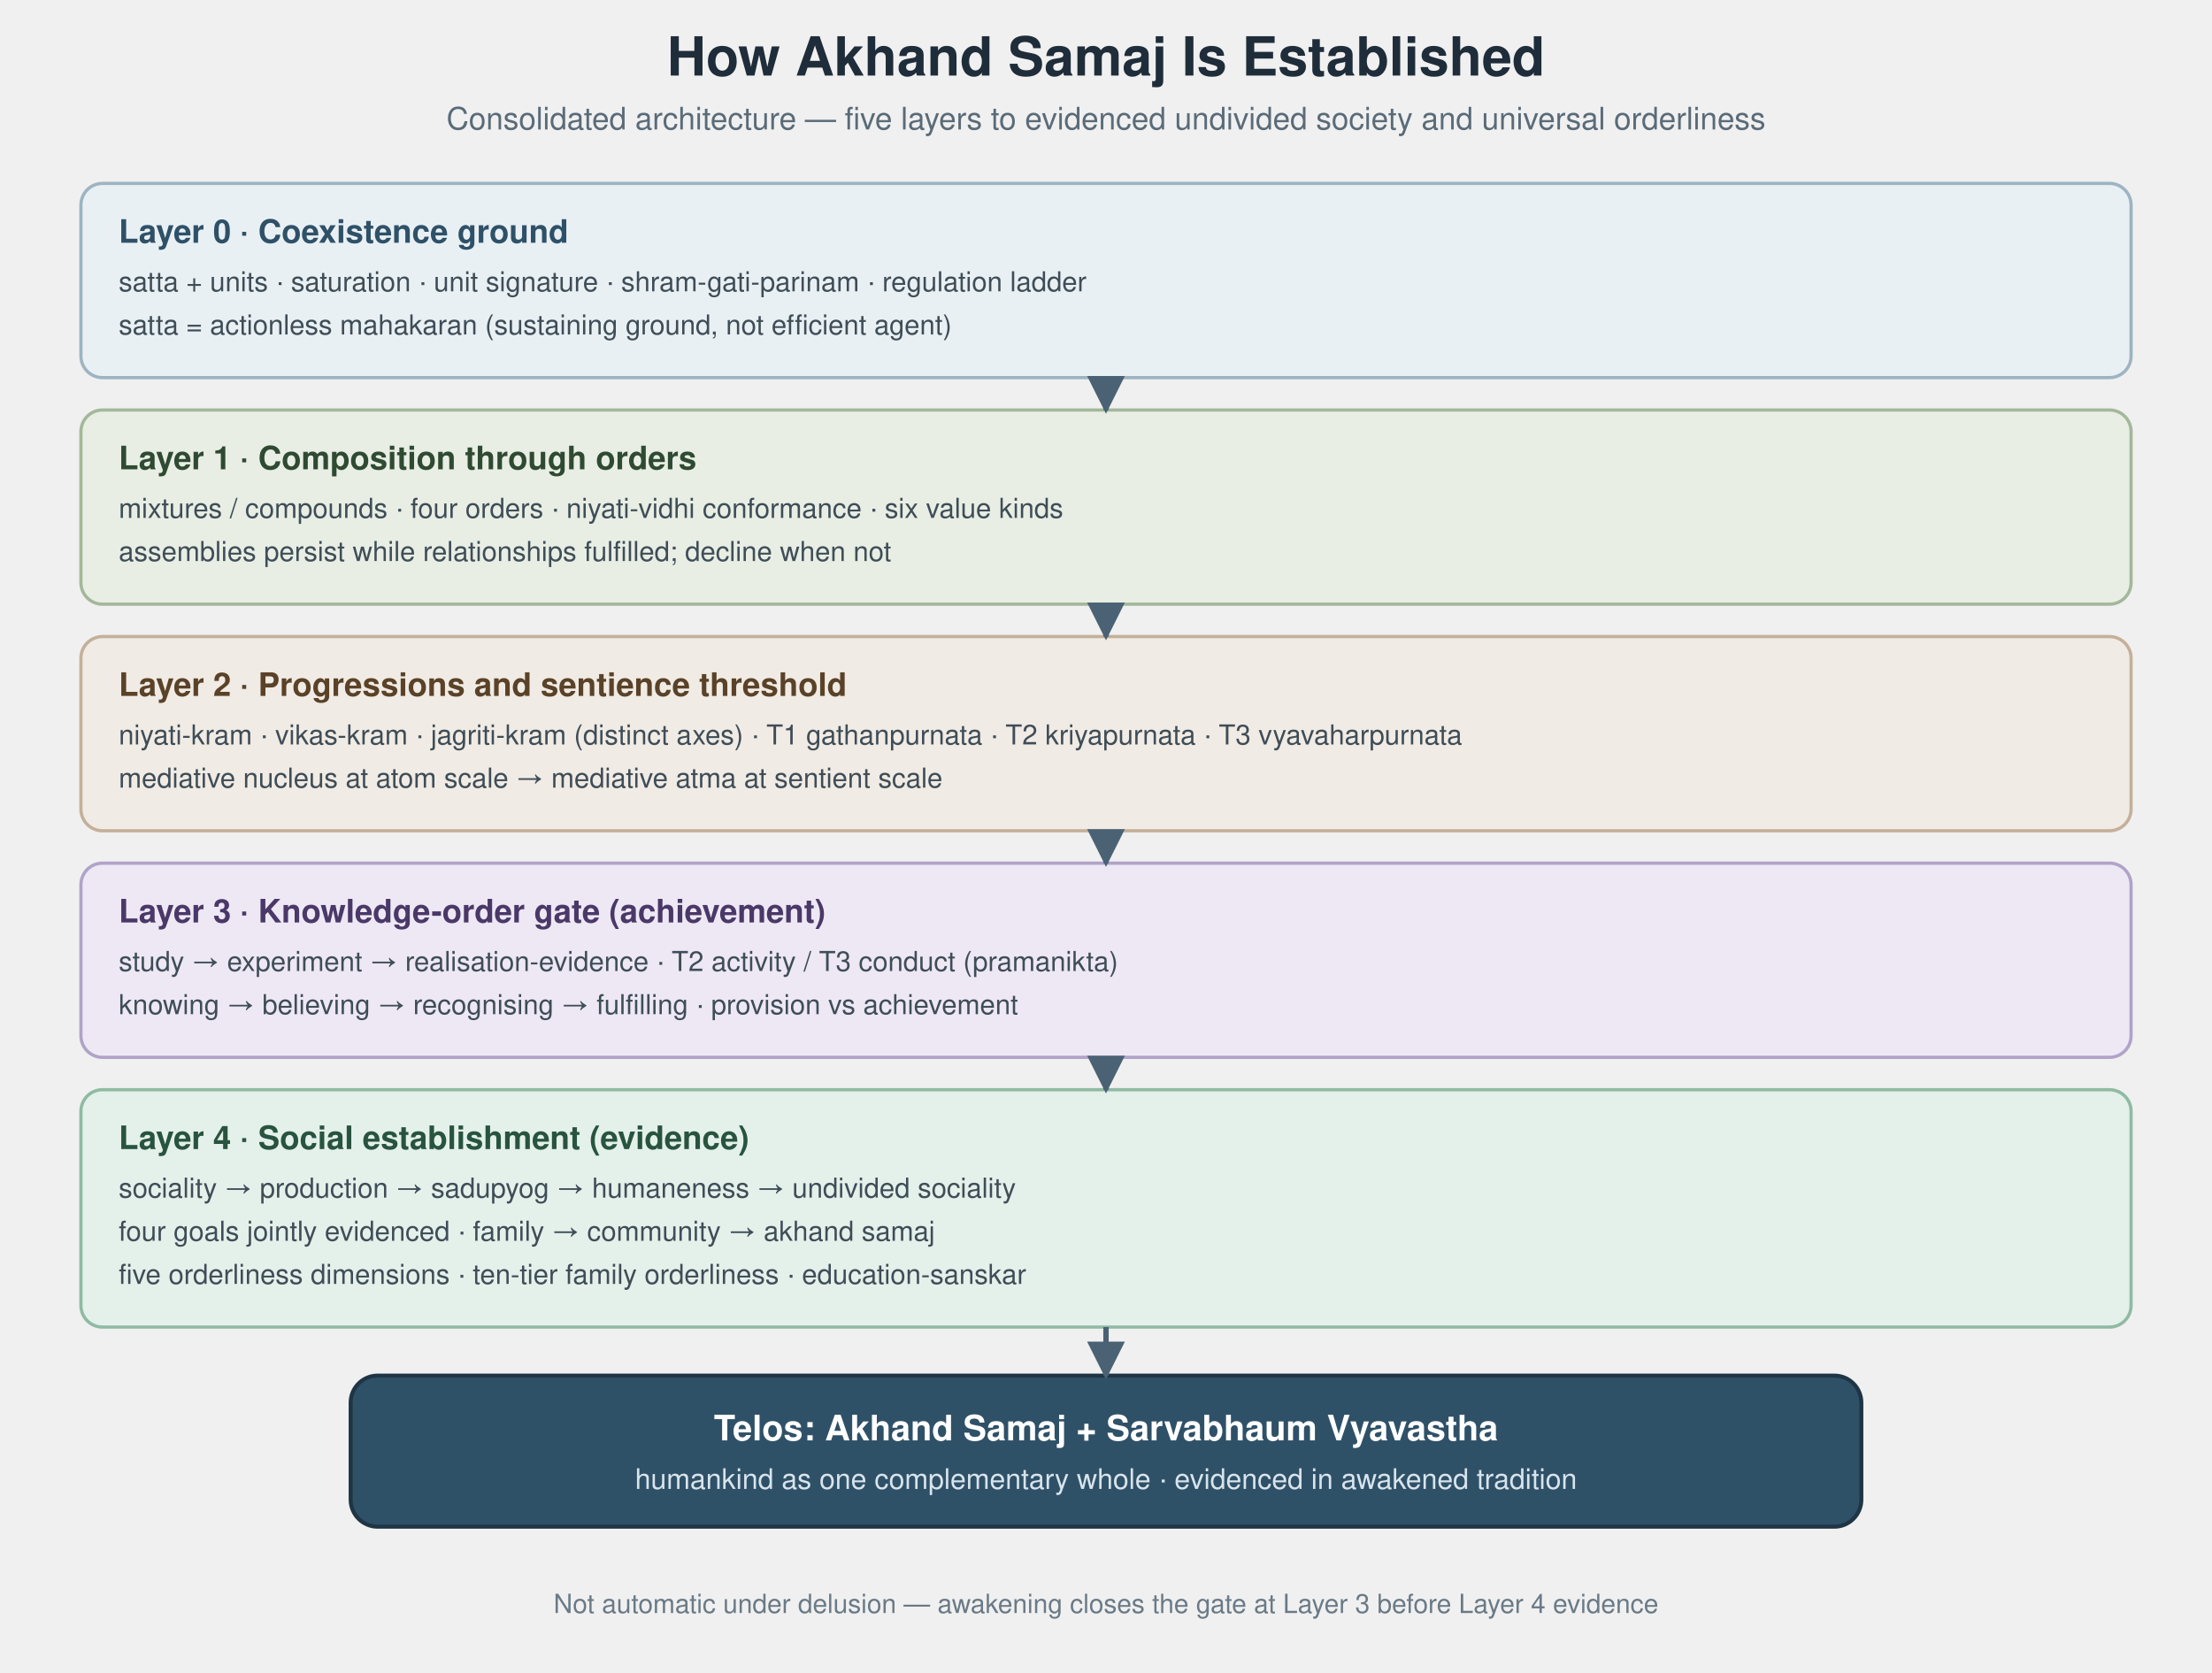
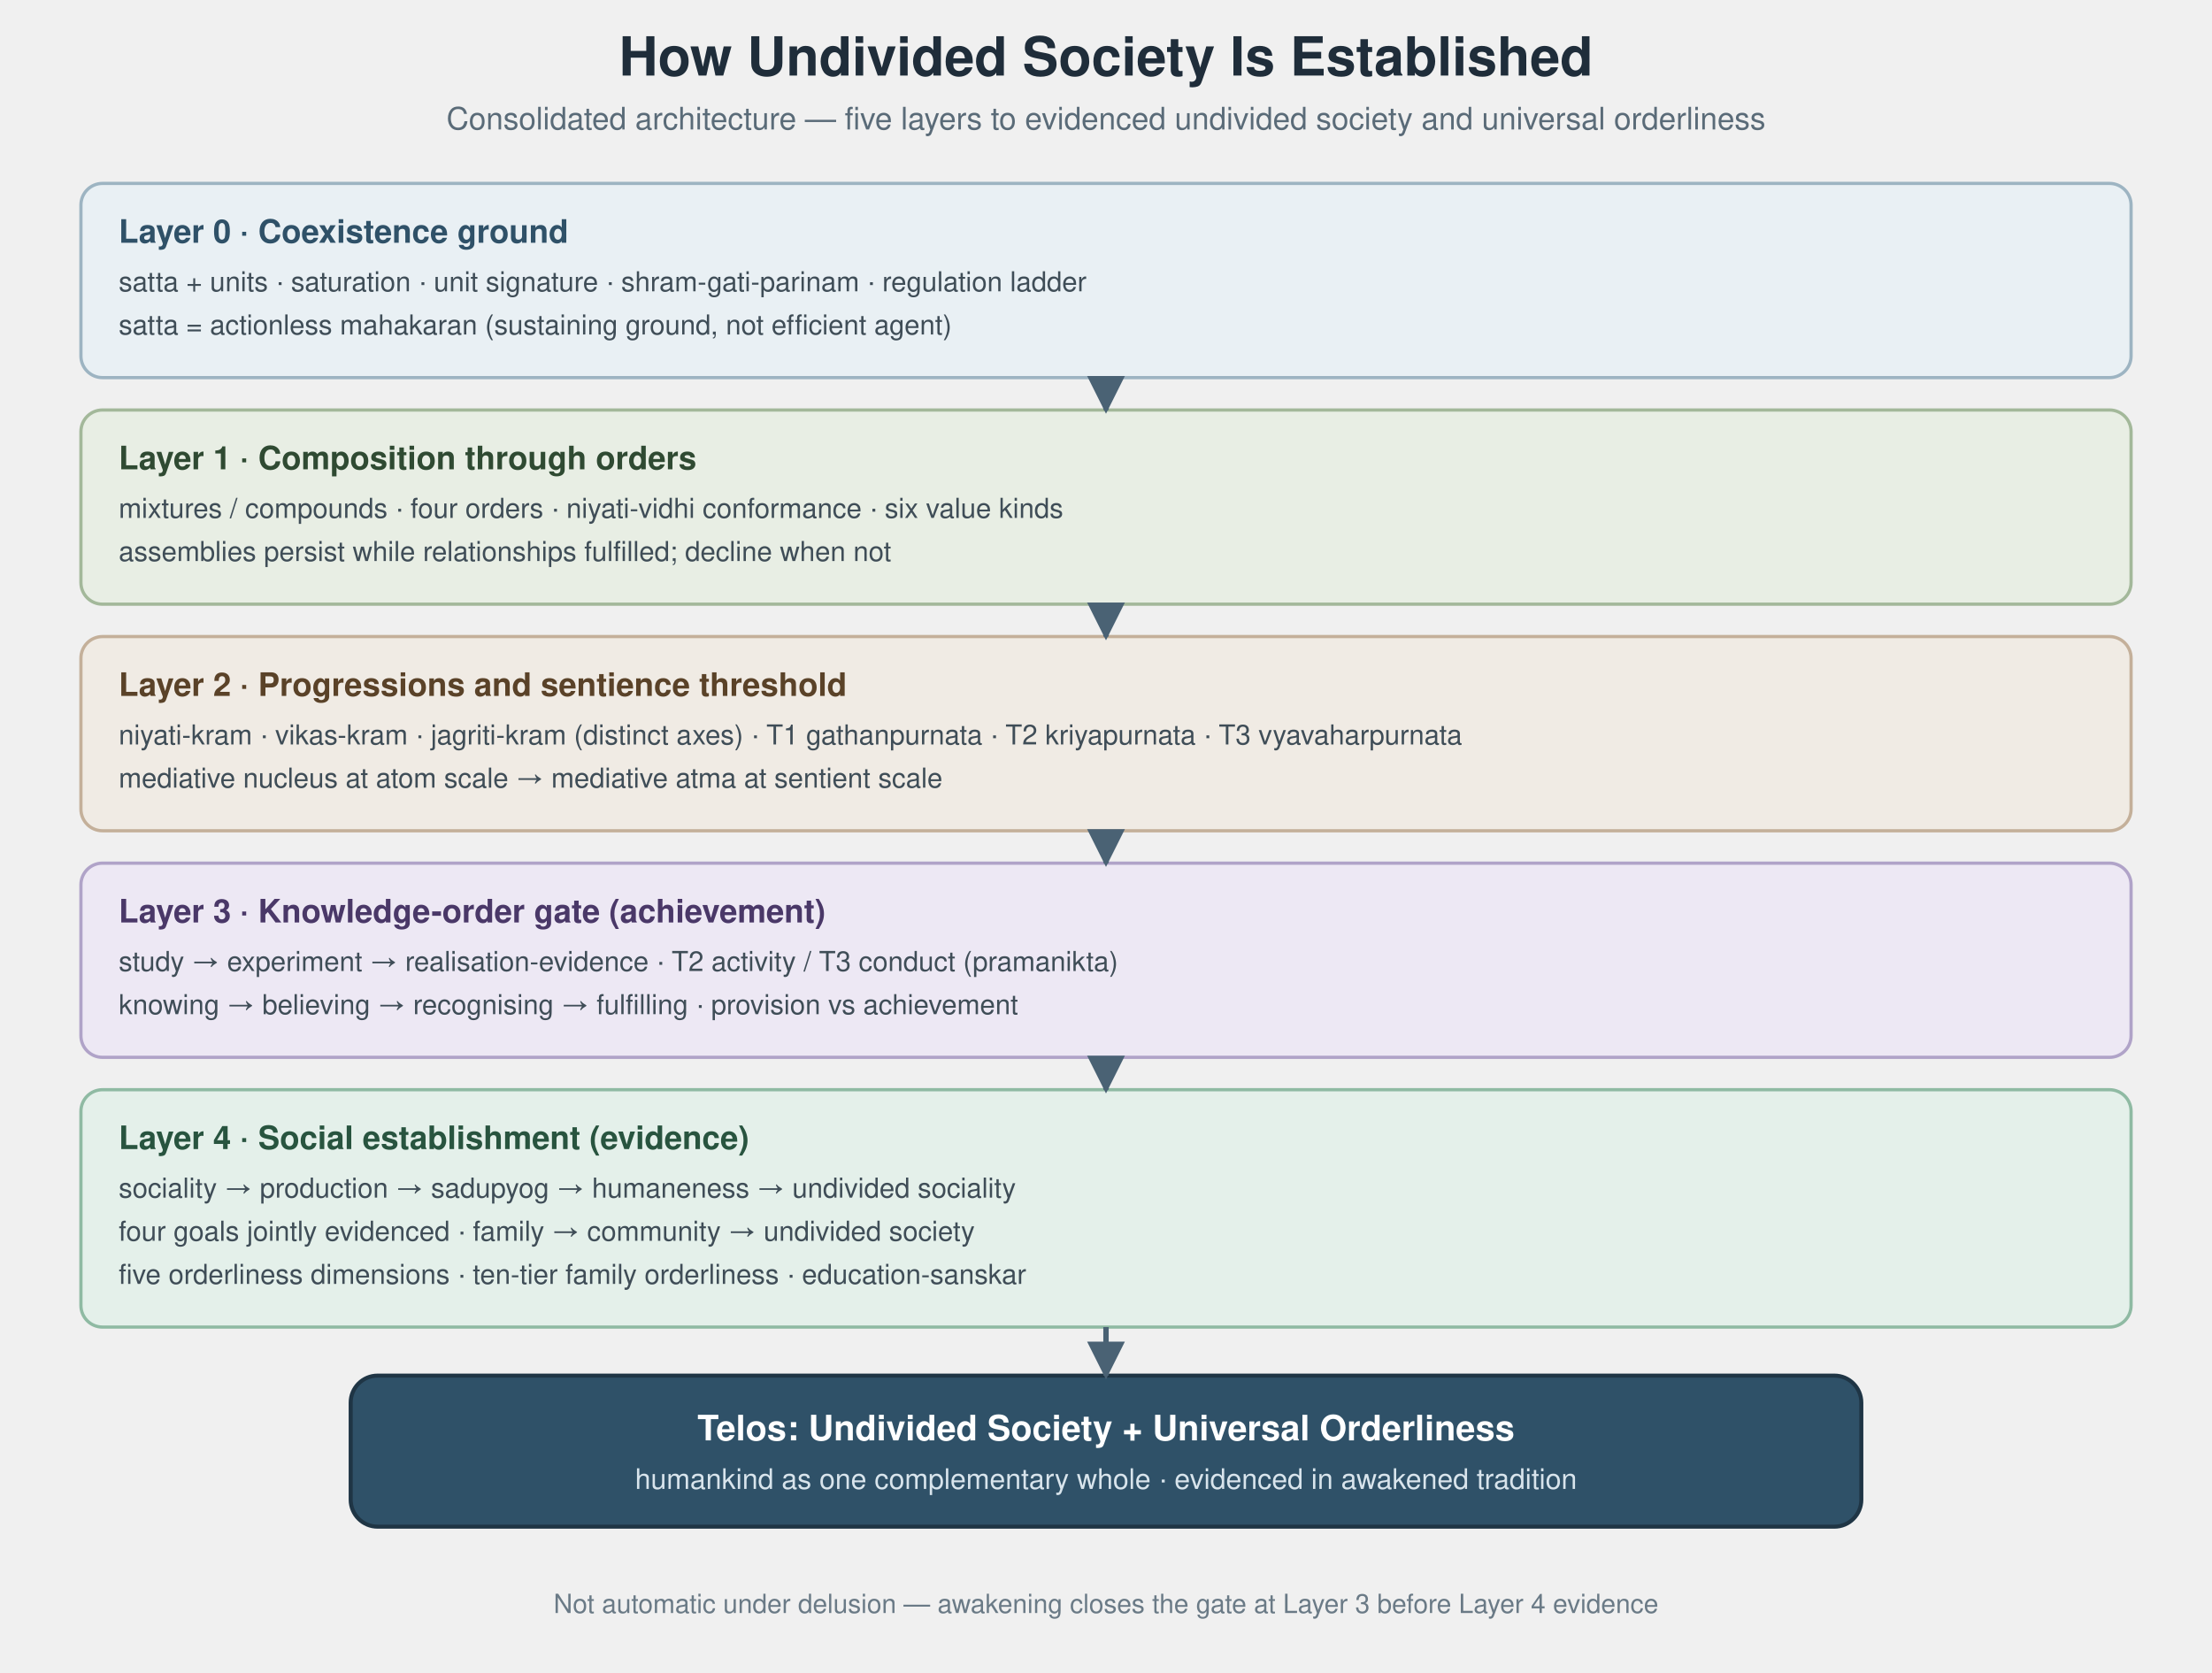
<svg xmlns="http://www.w3.org/2000/svg" width="820" height="620" viewBox="0 0 820 620" role="img" font-family="Helvetica, Arial, sans-serif">
  <defs>
    <marker id="arr" viewBox="0 0 10 10" refX="9" refY="5" markerWidth="7" markerHeight="7" orient="auto-start-reverse">
      <path d="M0,0 L10,5 L0,10 z" fill="#4A6274" />
    </marker>
  </defs>
-   <text x="410" y="28" text-anchor="middle" font-size="20" font-weight="700" fill="#1F2D3A">How Akhand Samaj Is Established</text>
+   <text x="410" y="28" text-anchor="middle" font-size="20" font-weight="700" fill="#1F2D3A">How Undivided Society Is Established</text>
  <text x="410" y="48" text-anchor="middle" font-size="11.5" fill="#5A6B78">Consolidated architecture — five layers to evidenced undivided society and universal orderliness</text>
  <rect x="30" y="68" width="760" height="72" rx="8" fill="#E9F0F4" stroke="#9DB4C2" stroke-width="1.2" />
  <text x="44" y="90" font-size="12" font-weight="700" fill="#2F5168">Layer 0 · Coexistence ground</text>
  <text x="44" y="108" font-size="10.2" fill="#3F4D57">satta + units · saturation · unit signature · shram-gati-parinam · regulation ladder</text>
  <text x="44" y="124" font-size="10.2" fill="#3F4D57">satta = actionless mahakaran (sustaining ground, not efficient agent)</text>
  <rect x="30" y="152" width="760" height="72" rx="8" fill="#E8EEE4" stroke="#A3B89A" stroke-width="1.2" />
  <text x="44" y="174" font-size="12" font-weight="700" fill="#2F4A32">Layer 1 · Composition through orders</text>
  <text x="44" y="192" font-size="10.2" fill="#3F4D57">mixtures / compounds · four orders · niyati-vidhi conformance · six value kinds</text>
  <text x="44" y="208" font-size="10.2" fill="#3F4D57">assemblies persist while relationships fulfilled; decline when not</text>
  <rect x="30" y="236" width="760" height="72" rx="8" fill="#F0EBE4" stroke="#C4B09A" stroke-width="1.2" />
  <text x="44" y="258" font-size="12" font-weight="700" fill="#5A4228">Layer 2 · Progressions and sentience threshold</text>
  <text x="44" y="276" font-size="10.2" fill="#3F4D57">niyati-kram · vikas-kram · jagriti-kram (distinct axes) · T1 gathanpurnata · T2 kriyapurnata · T3 vyavaharpurnata</text>
  <text x="44" y="292" font-size="10.2" fill="#3F4D57">mediative nucleus at atom scale → mediative atma at sentient scale</text>
  <rect x="30" y="320" width="760" height="72" rx="8" fill="#EDE8F4" stroke="#B0A3C8" stroke-width="1.2" />
  <text x="44" y="342" font-size="12" font-weight="700" fill="#4A3868">Layer 3 · Knowledge-order gate (achievement)</text>
  <text x="44" y="360" font-size="10.2" fill="#3F4D57">study → experiment → realisation-evidence · T2 activity / T3 conduct (pramanikta)</text>
  <text x="44" y="376" font-size="10.2" fill="#3F4D57">knowing → believing → recognising → fulfilling · provision vs achievement</text>
  <rect x="30" y="404" width="760" height="88" rx="8" fill="#E4F0EA" stroke="#8FBAA3" stroke-width="1.2" />
  <text x="44" y="426" font-size="12" font-weight="700" fill="#28543F">Layer 4 · Social establishment (evidence)</text>
  <text x="44" y="444" font-size="10.2" fill="#3F4D57">sociality → production → sadupyog → humaneness → undivided sociality</text>
-   <text x="44" y="460" font-size="10.2" fill="#3F4D57">four goals jointly evidenced · family → community → akhand samaj</text>
+   <text x="44" y="460" font-size="10.2" fill="#3F4D57">four goals jointly evidenced · family → community → undivided society</text>
  <text x="44" y="476" font-size="10.2" fill="#3F4D57">five orderliness dimensions · ten-tier family orderliness · education-sanskar</text>
  <rect x="130" y="510" width="560" height="56" rx="10" fill="#2F5168" stroke="#1F3545" stroke-width="1.5" />
-   <text x="410" y="534" text-anchor="middle" font-size="13" font-weight="700" fill="#FFFFFF">Telos: Akhand Samaj + Sarvabhaum Vyavastha</text>
+   <text x="410" y="534" text-anchor="middle" font-size="13" font-weight="700" fill="#FFFFFF">Telos: Undivided Society + Universal Orderliness</text>
  <text x="410" y="552" text-anchor="middle" font-size="10.5" fill="#D8E4EC">humankind as one complementary whole · evidenced in awakened tradition</text>
  <line x1="410" y1="140" x2="410" y2="152" stroke="#4A6274" stroke-width="2" marker-end="url(#arr)" />
  <line x1="410" y1="224" x2="410" y2="236" stroke="#4A6274" stroke-width="2" marker-end="url(#arr)" />
  <line x1="410" y1="308" x2="410" y2="320" stroke="#4A6274" stroke-width="2" marker-end="url(#arr)" />
  <line x1="410" y1="392" x2="410" y2="404" stroke="#4A6274" stroke-width="2" marker-end="url(#arr)" />
  <line x1="410" y1="492" x2="410" y2="510" stroke="#4A6274" stroke-width="2" marker-end="url(#arr)" />
  <text x="410" y="598" text-anchor="middle" font-size="9.8" fill="#6A7A86">Not automatic under delusion — awakening closes the gate at Layer 3 before Layer 4 evidence</text>
</svg>
